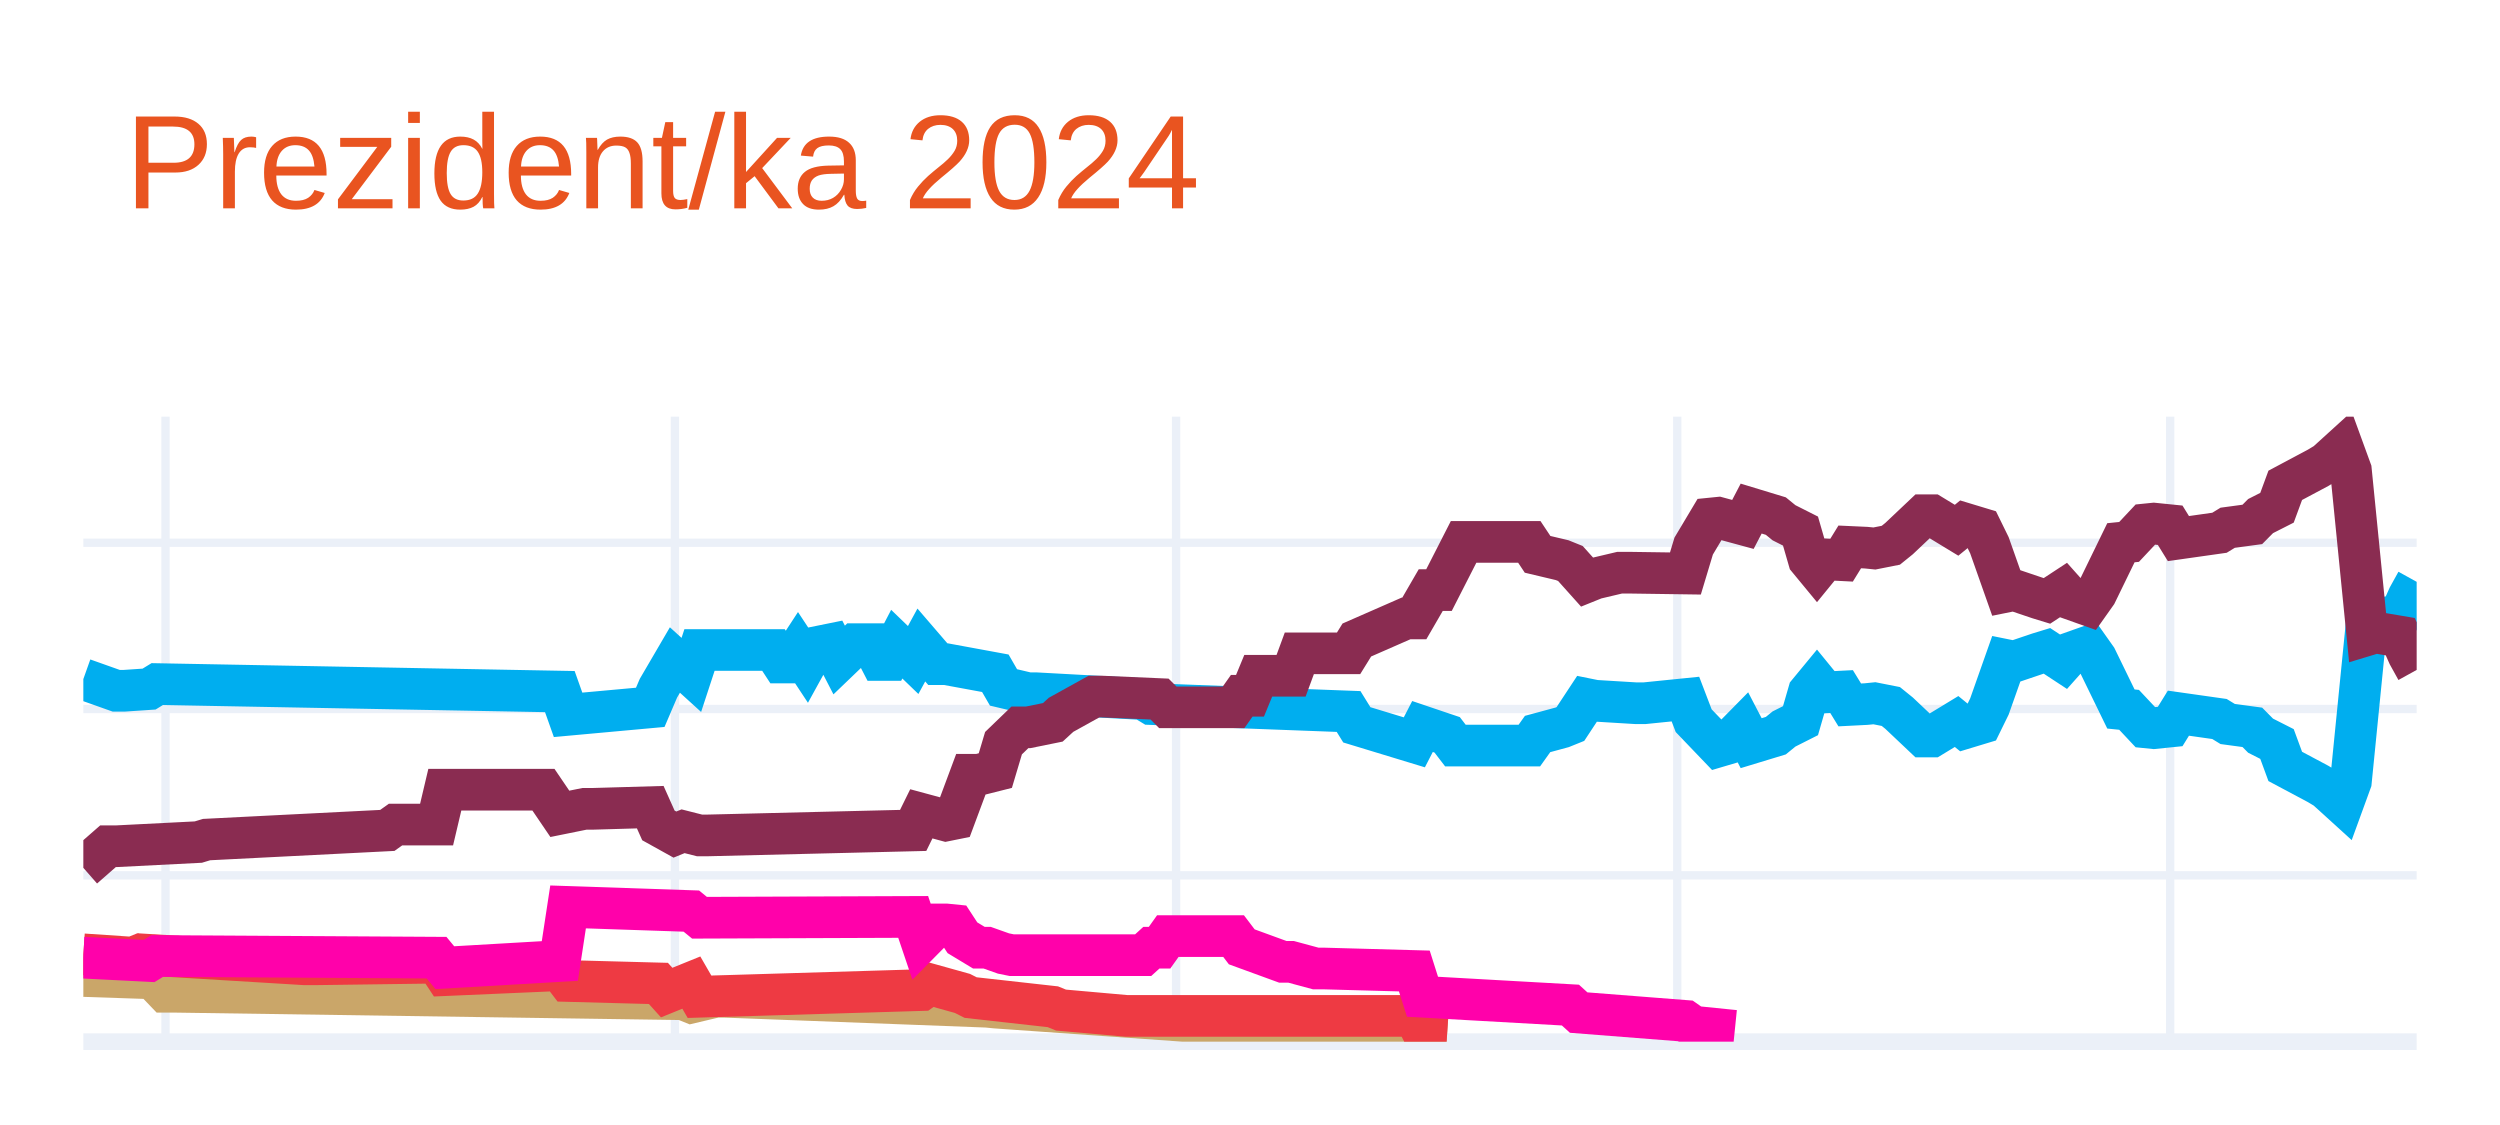
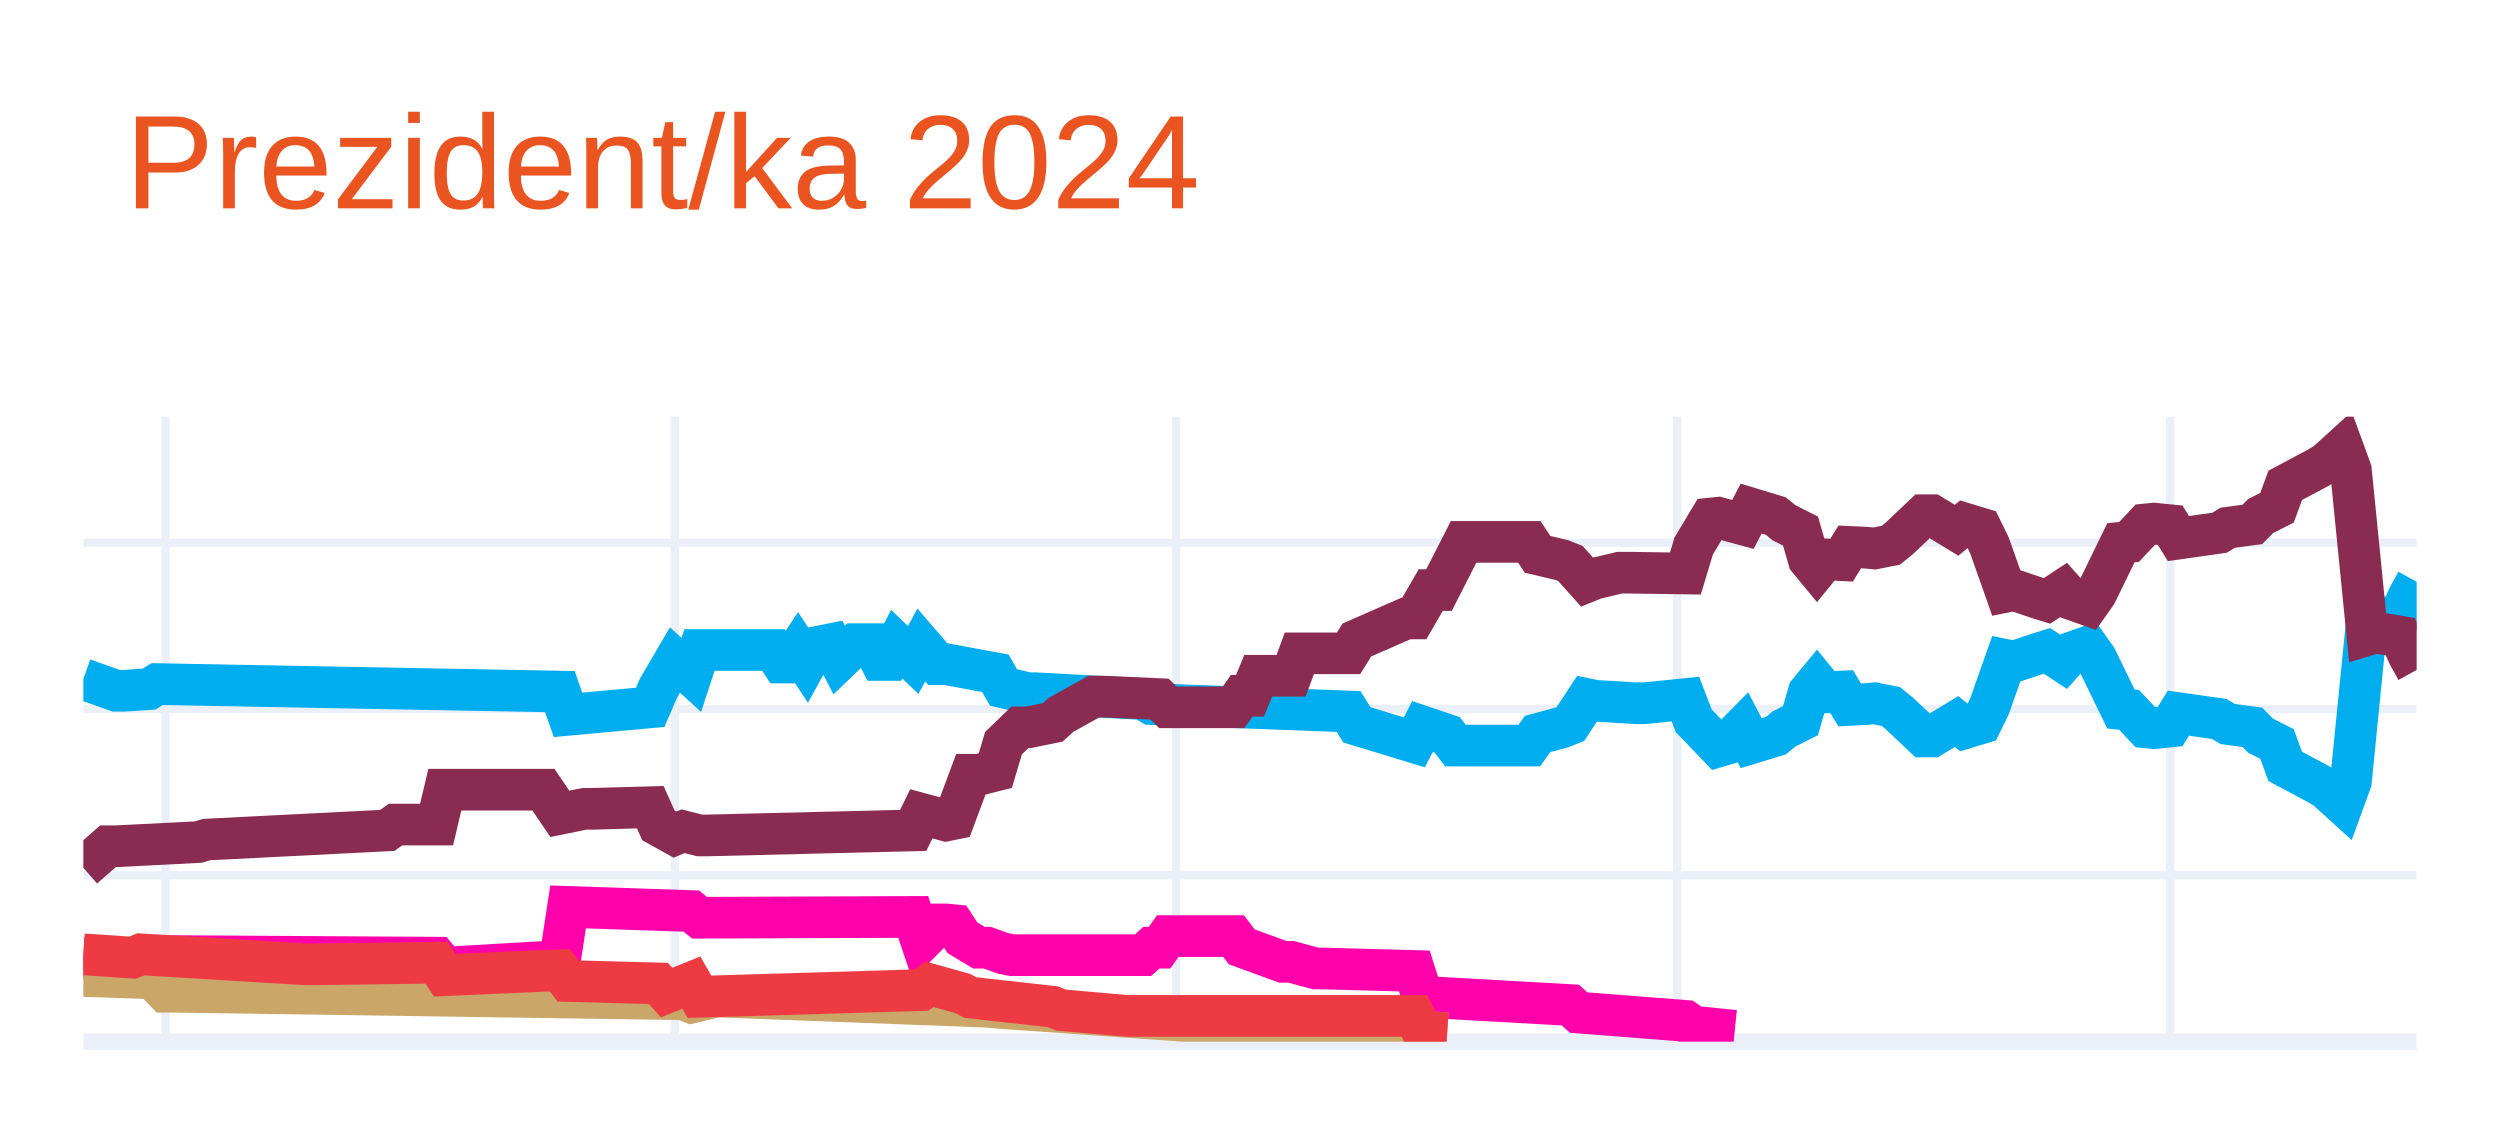
<svg xmlns="http://www.w3.org/2000/svg" class="main-svg" width="300" height="135" style="" viewBox="0 0 300 135">
  <rect x="0" y="0" width="300" height="135" style="fill: rgb(255, 255, 255); fill-opacity: 1;" />
-   <defs id="defs-bebf39">
+   <defs id="defs-e07901">
    <g class="clips">
-       <clipPath id="clipbebf39xyplot" class="plotclip">
+       <clipPath id="clipe07901xyplot" class="plotclip">
        <rect width="280" height="75" />
      </clipPath>
-       <clipPath class="axesclip" id="clipbebf39x">
+       <clipPath class="axesclip" id="clipe07901x">
        <rect x="10" y="0" width="280" height="135" />
      </clipPath>
-       <clipPath class="axesclip" id="clipbebf39y">
+       <clipPath class="axesclip" id="clipe07901y">
        <rect x="0" y="50" width="300" height="75" />
      </clipPath>
-       <clipPath class="axesclip" id="clipbebf39xy">
+       <clipPath class="axesclip" id="clipe07901xy">
        <rect x="10" y="50" width="280" height="75" />
      </clipPath>
    </g>
    <g class="gradients" />
    <g class="patterns" />
  </defs>
  <g class="bglayer" />
  <g class="layer-below">
    <g class="imagelayer" />
    <g class="shapelayer" />
  </g>
  <g class="cartesianlayer">
    <g class="subplot xy">
      <g class="layer-subplot">
        <g class="shapelayer" />
        <g class="imagelayer" />
      </g>
      <g class="minor-gridlayer">
        <g class="x" />
        <g class="y" />
      </g>
      <g class="gridlayer">
        <g class="x">
          <path class="xgrid crisp" transform="translate(19.86,0)" d="M0,50v75" style="stroke: rgb(235, 240, 248); stroke-opacity: 1; stroke-width: 1px;" />
          <path class="xgrid crisp" transform="translate(80.99,0)" d="M0,50v75" style="stroke: rgb(235, 240, 248); stroke-opacity: 1; stroke-width: 1px;" />
          <path class="xgrid crisp" transform="translate(141.13,0)" d="M0,50v75" style="stroke: rgb(235, 240, 248); stroke-opacity: 1; stroke-width: 1px;" />
          <path class="xgrid crisp" transform="translate(201.27,0)" d="M0,50v75" style="stroke: rgb(235, 240, 248); stroke-opacity: 1; stroke-width: 1px;" />
          <path class="xgrid crisp" transform="translate(260.42,0)" d="M0,50v75" style="stroke: rgb(235, 240, 248); stroke-opacity: 1; stroke-width: 1px;" />
        </g>
        <g class="y">
          <path class="ygrid crisp" transform="translate(0,105.04)" d="M10,0h280" style="stroke: rgb(235, 240, 248); stroke-opacity: 1; stroke-width: 1px;" />
          <path class="ygrid crisp" transform="translate(0,85.08)" d="M10,0h280" style="stroke: rgb(235, 240, 248); stroke-opacity: 1; stroke-width: 1px;" />
          <path class="ygrid crisp" transform="translate(0,65.13)" d="M10,0h280" style="stroke: rgb(235, 240, 248); stroke-opacity: 1; stroke-width: 1px;" />
        </g>
      </g>
      <g class="zerolinelayer">
        <path class="yzl zl crisp" transform="translate(0,125)" d="M10,0h280" style="stroke: rgb(235, 240, 248); stroke-opacity: 1; stroke-width: 2px;" />
      </g>
      <g class="layer-between">
        <g class="shapelayer" />
        <g class="imagelayer" />
      </g>
      <path class="xlines-below" />
      <path class="ylines-below" />
      <g class="overlines-below" />
      <g class="xaxislayer-below" />
      <g class="yaxislayer-below" />
      <g class="overaxes-below" />
-       <g class="plot" transform="translate(10,50)" clip-path="url(#clipbebf39xyplot)">
+       <g class="plot" transform="translate(10,50)" clip-path="url(#clipe07901xyplot)">
        <g class="scatterlayer mlayer">
-           <g class="trace scatter trace8bed18" style="stroke-miterlimit: 2; opacity: 1;">
+           <g class="trace scatter tracefb5008" style="stroke-miterlimit: 2; opacity: 1;">
            <g class="fills" />
            <g class="errorbars" />
            <g class="lines">
              <path class="js-line" d="M0,31.49L3.94,32.89L4.93,32.89L7.89,32.69L8.87,32.09L57.18,32.99L58.17,35.78L68.03,34.88L69.01,32.59L70.99,29.2L71.97,30.09L72.96,30.99L73.94,28L82.82,28L83.8,29.5L84.79,29.5L85.77,28L86.76,29.5L87.75,27.7L89.72,27.3L90.7,29.2L92.68,27.3L93.66,27.3L94.65,27.3L95.63,29.2L96.62,29.2L97.61,27.3L99.58,29.2L100.56,27.4L102.54,29.7L103.52,29.7L109.44,30.79L110.42,32.49L113.38,33.19L114.37,33.19L127.18,33.89L128.17,34.49L151.83,35.38L152.82,36.98L159.72,39.08L160.7,37.18L163.66,38.18L164.65,39.47L173.52,39.47L174.51,38.08L177.46,37.28L178.45,36.88L180.42,33.89L181.41,34.09L186.34,34.39L187.32,34.39L192.25,33.89L193.24,36.48L196.2,39.57L197.18,39.28L199.15,37.28L200.14,39.18L203.1,38.28L204.08,37.48L206.06,36.48L207.04,33.09L208.03,31.89L209.01,33.09L210.99,32.99L211.97,34.59L213.94,34.49L214.93,34.39L216.9,34.78L217.89,35.58L220.85,38.38L221.83,38.38L224.79,36.58L225.77,37.38L227.75,36.78L228.73,34.78L230.7,29.2L231.69,29.4L234.65,28.4L235.63,28.1L237.61,29.4L238.59,28.3L240.56,27.6L241.55,29L244.51,35.08L245.49,35.18L247.46,37.28L248.45,37.38L250.42,37.18L251.41,35.58L256.34,36.28L257.32,36.88L260.28,37.28L261.27,38.28L263.24,39.28L264.23,41.97L268.17,44.07L269.15,44.66L271.13,46.46L272.11,43.77L274.08,24.01L275.07,24.31L278.03,23.81L279.01,21.61L280,19.82" style="vector-effect: none; fill: none; stroke: rgb(0, 174, 239); stroke-opacity: 1; stroke-width: 5px; opacity: 1;" />
            </g>
            <g class="points" />
            <g class="text" />
          </g>
-           <g class="trace scatter trace2dd30f" style="stroke-miterlimit: 2; opacity: 1;">
+           <g class="trace scatter tracea3a145" style="stroke-miterlimit: 2; opacity: 1;">
            <g class="fills" />
            <g class="errorbars" />
            <g class="lines">
              <path class="js-line" d="M0,54.14L2.96,51.55L3.94,51.55L13.8,51.05L14.79,50.75L36.48,49.65L37.46,48.95L42.39,48.95L43.38,44.76L55.21,44.76L57.18,47.66L60.14,47.06L61.13,47.06L68.03,46.86L69.01,49.05L70.99,50.15L71.97,49.75L73.94,50.25L74.93,50.25L99.58,49.65L100.56,47.66L103.52,48.46L104.51,48.26L106.48,42.97L107.46,42.97L109.44,42.47L110.42,39.18L112.39,37.28L113.38,37.28L116.34,36.68L117.32,35.78L121.27,33.59L122.25,33.59L129.15,33.89L130.14,34.88L138.03,34.88L139.01,33.49L140,33.49L140.99,31.09L144.93,31.09L145.92,28.4L151.83,28.4L152.82,26.8L158.73,24.21L159.72,24.21L161.69,20.81L162.68,20.81L165.63,15.03L166.62,15.03L173.52,15.03L174.51,16.52L177.46,17.22L178.45,17.62L180.42,19.82L181.41,19.42L184.37,18.72L185.35,18.72L192.25,18.82L193.24,15.53L195.21,12.23L196.2,12.13L199.15,12.93L200.14,11.03L203.1,11.93L204.08,12.73L206.06,13.73L207.04,17.12L208.03,18.32L209.01,17.12L210.99,17.22L211.97,15.63L213.94,15.72L214.93,15.82L216.9,15.43L217.89,14.63L220.85,11.83L221.83,11.83L224.79,13.63L225.77,12.83L227.75,13.43L228.73,15.43L230.7,21.01L231.69,20.81L234.65,21.81L235.63,22.11L237.61,20.81L238.59,21.91L240.56,22.61L241.55,21.21L244.51,15.13L245.49,15.03L247.46,12.93L248.45,12.83L250.42,13.03L251.41,14.63L256.34,13.93L257.32,13.33L260.28,12.93L261.27,11.93L263.24,10.93L264.23,8.24L268.17,6.14L269.15,5.55L271.13,3.75L272.11,6.44L274.08,26.2L275.07,25.9L278.03,26.4L279.01,28.6L280,30.39" style="vector-effect: none; fill: none; stroke: rgb(138, 44, 81); stroke-opacity: 1; stroke-width: 5px; opacity: 1;" />
            </g>
            <g class="points" />
            <g class="text" />
          </g>
-           <g class="trace scatter trace3d690f" style="stroke-miterlimit: 2; opacity: 1;">
+           <g class="trace scatter trace698634" style="stroke-miterlimit: 2; opacity: 1;">
+             <g class="fills" />
+             <g class="errorbars" />
+             <g class="lines">
+               <path class="js-line" d="M0,64.92L7.89,65.32L8.87,64.72L42.39,64.92L43.38,66.12L57.18,65.32L58.17,58.83L72.96,59.33L73.94,60.13L99.58,60.03L100.56,62.93L102.54,60.93L103.52,60.93L104.51,61.03L105.49,62.53L107.46,63.72L108.45,63.72L110.42,64.42L111.41,64.62L127.18,64.62L128.17,63.72L129.15,63.72L130.14,62.33L138.03,62.33L139.01,63.62L143.94,65.42L144.93,65.42L147.89,66.22L148.87,66.22L159.72,66.52L160.7,69.61L178.45,70.61L179.44,71.51L192.25,72.51L193.24,73.2L198.17,73.7" style="vector-effect: none; fill: none; stroke: rgb(255, 1, 170); stroke-opacity: 1; stroke-width: 5px; opacity: 1;" />
+             </g>
+             <g class="points" />
+             <g class="text" />
+           </g>
+           <g class="trace scatter tracef38ecb" style="stroke-miterlimit: 2; opacity: 1;">
            <g class="fills" />
            <g class="errorbars" />
            <g class="lines">
              <path class="js-line" d="M0,67.12L5.92,67.32L6.9,65.92L9.86,69.01L10.85,69.01L71.97,69.91L72.96,70.31L75.92,69.61L76.9,69.61L108.45,70.81L109.44,70.91L132.11,72.51L133.1,72.51L159.72,73.5L160.7,73.8L163.66,74" style="vector-effect: none; fill: none; stroke: rgb(202, 166, 105); stroke-opacity: 1; stroke-width: 5px; opacity: 1;" />
            </g>
            <g class="points" />
            <g class="text" />
          </g>
-           <g class="trace scatter traceff3493" style="stroke-miterlimit: 2; opacity: 1;">
+           <g class="trace scatter trace379432" style="stroke-miterlimit: 2; opacity: 1;">
            <g class="fills" />
            <g class="errorbars" />
            <g class="lines">
              <path class="js-line" d="M0,64.52L5.92,64.92L6.9,64.52L26.62,65.72L27.61,65.72L42.39,65.52L43.38,67.02L57.18,66.42L58.17,67.72L69.01,68.01L70,69.11L72.96,67.91L73.94,69.61L100.56,68.81L101.55,68.11L105.49,69.21L106.48,69.71L116.34,70.81L117.32,71.21L125.21,71.91L126.2,71.91L159.72,71.91L160.7,73.8L163.66,74" style="vector-effect: none; fill: none; stroke: rgb(238, 58, 67); stroke-opacity: 1; stroke-width: 5px; opacity: 1;" />
-             </g>
-             <g class="points" />
-             <g class="text" />
-           </g>
-           <g class="trace scatter tracef1c447" style="stroke-miterlimit: 2; opacity: 1;">
-             <g class="fills" />
-             <g class="errorbars" />
-             <g class="lines">
-               <path class="js-line" d="M0,64.92L7.89,65.32L8.87,64.72L42.39,64.92L43.38,66.12L57.18,65.32L58.17,58.83L72.96,59.33L73.94,60.13L99.58,60.03L100.56,62.93L102.54,60.93L103.52,60.93L104.51,61.03L105.49,62.53L107.46,63.72L108.45,63.72L110.42,64.42L111.41,64.62L127.18,64.62L128.17,63.72L129.15,63.72L130.14,62.33L138.03,62.33L139.01,63.62L143.94,65.42L144.93,65.42L147.89,66.22L148.87,66.22L159.72,66.52L160.7,69.61L178.45,70.61L179.44,71.51L192.25,72.51L193.24,73.2L198.17,73.7" style="vector-effect: none; fill: none; stroke: rgb(255, 1, 170); stroke-opacity: 1; stroke-width: 5px; opacity: 1;" />
            </g>
            <g class="points" />
            <g class="text" />
          </g>
        </g>
      </g>
      <g class="overplot" />
      <path class="xlines-above crisp" d="M0,0" style="fill: none;" />
      <path class="ylines-above crisp" d="M0,0" style="fill: none;" />
      <g class="overlines-above" />
      <g class="xaxislayer-above" />
      <g class="yaxislayer-above" />
      <g class="overaxes-above" />
    </g>
  </g>
  <g class="polarlayer" />
  <g class="smithlayer" />
  <g class="ternarylayer" />
  <g class="geolayer" />
  <g class="funnelarealayer" />
  <g class="pielayer" />
  <g class="iciclelayer" />
  <g class="treemaplayer" />
  <g class="sunburstlayer" />
  <g class="glimages" />
-   <defs id="topdefs-bebf39">
+   <defs id="topdefs-e07901">
    <g class="clips" />
  </defs>
  <g class="layer-above">
    <g class="imagelayer" />
    <g class="shapelayer" />
  </g>
  <g class="infolayer">
    <g class="g-gtitle">
      <text class="gtitle" x="15" y="25" text-anchor="start" dy="0em" style="font-family: Ubuntu, verdana, arial, sans-serif; font-size: 16px; fill: rgb(233, 84, 32); opacity: 1; white-space: pre;">Prezident/ka 2024</text>
    </g>
    <g class="g-xtitle" />
    <g class="g-ytitle" />
  </g>
</svg>
